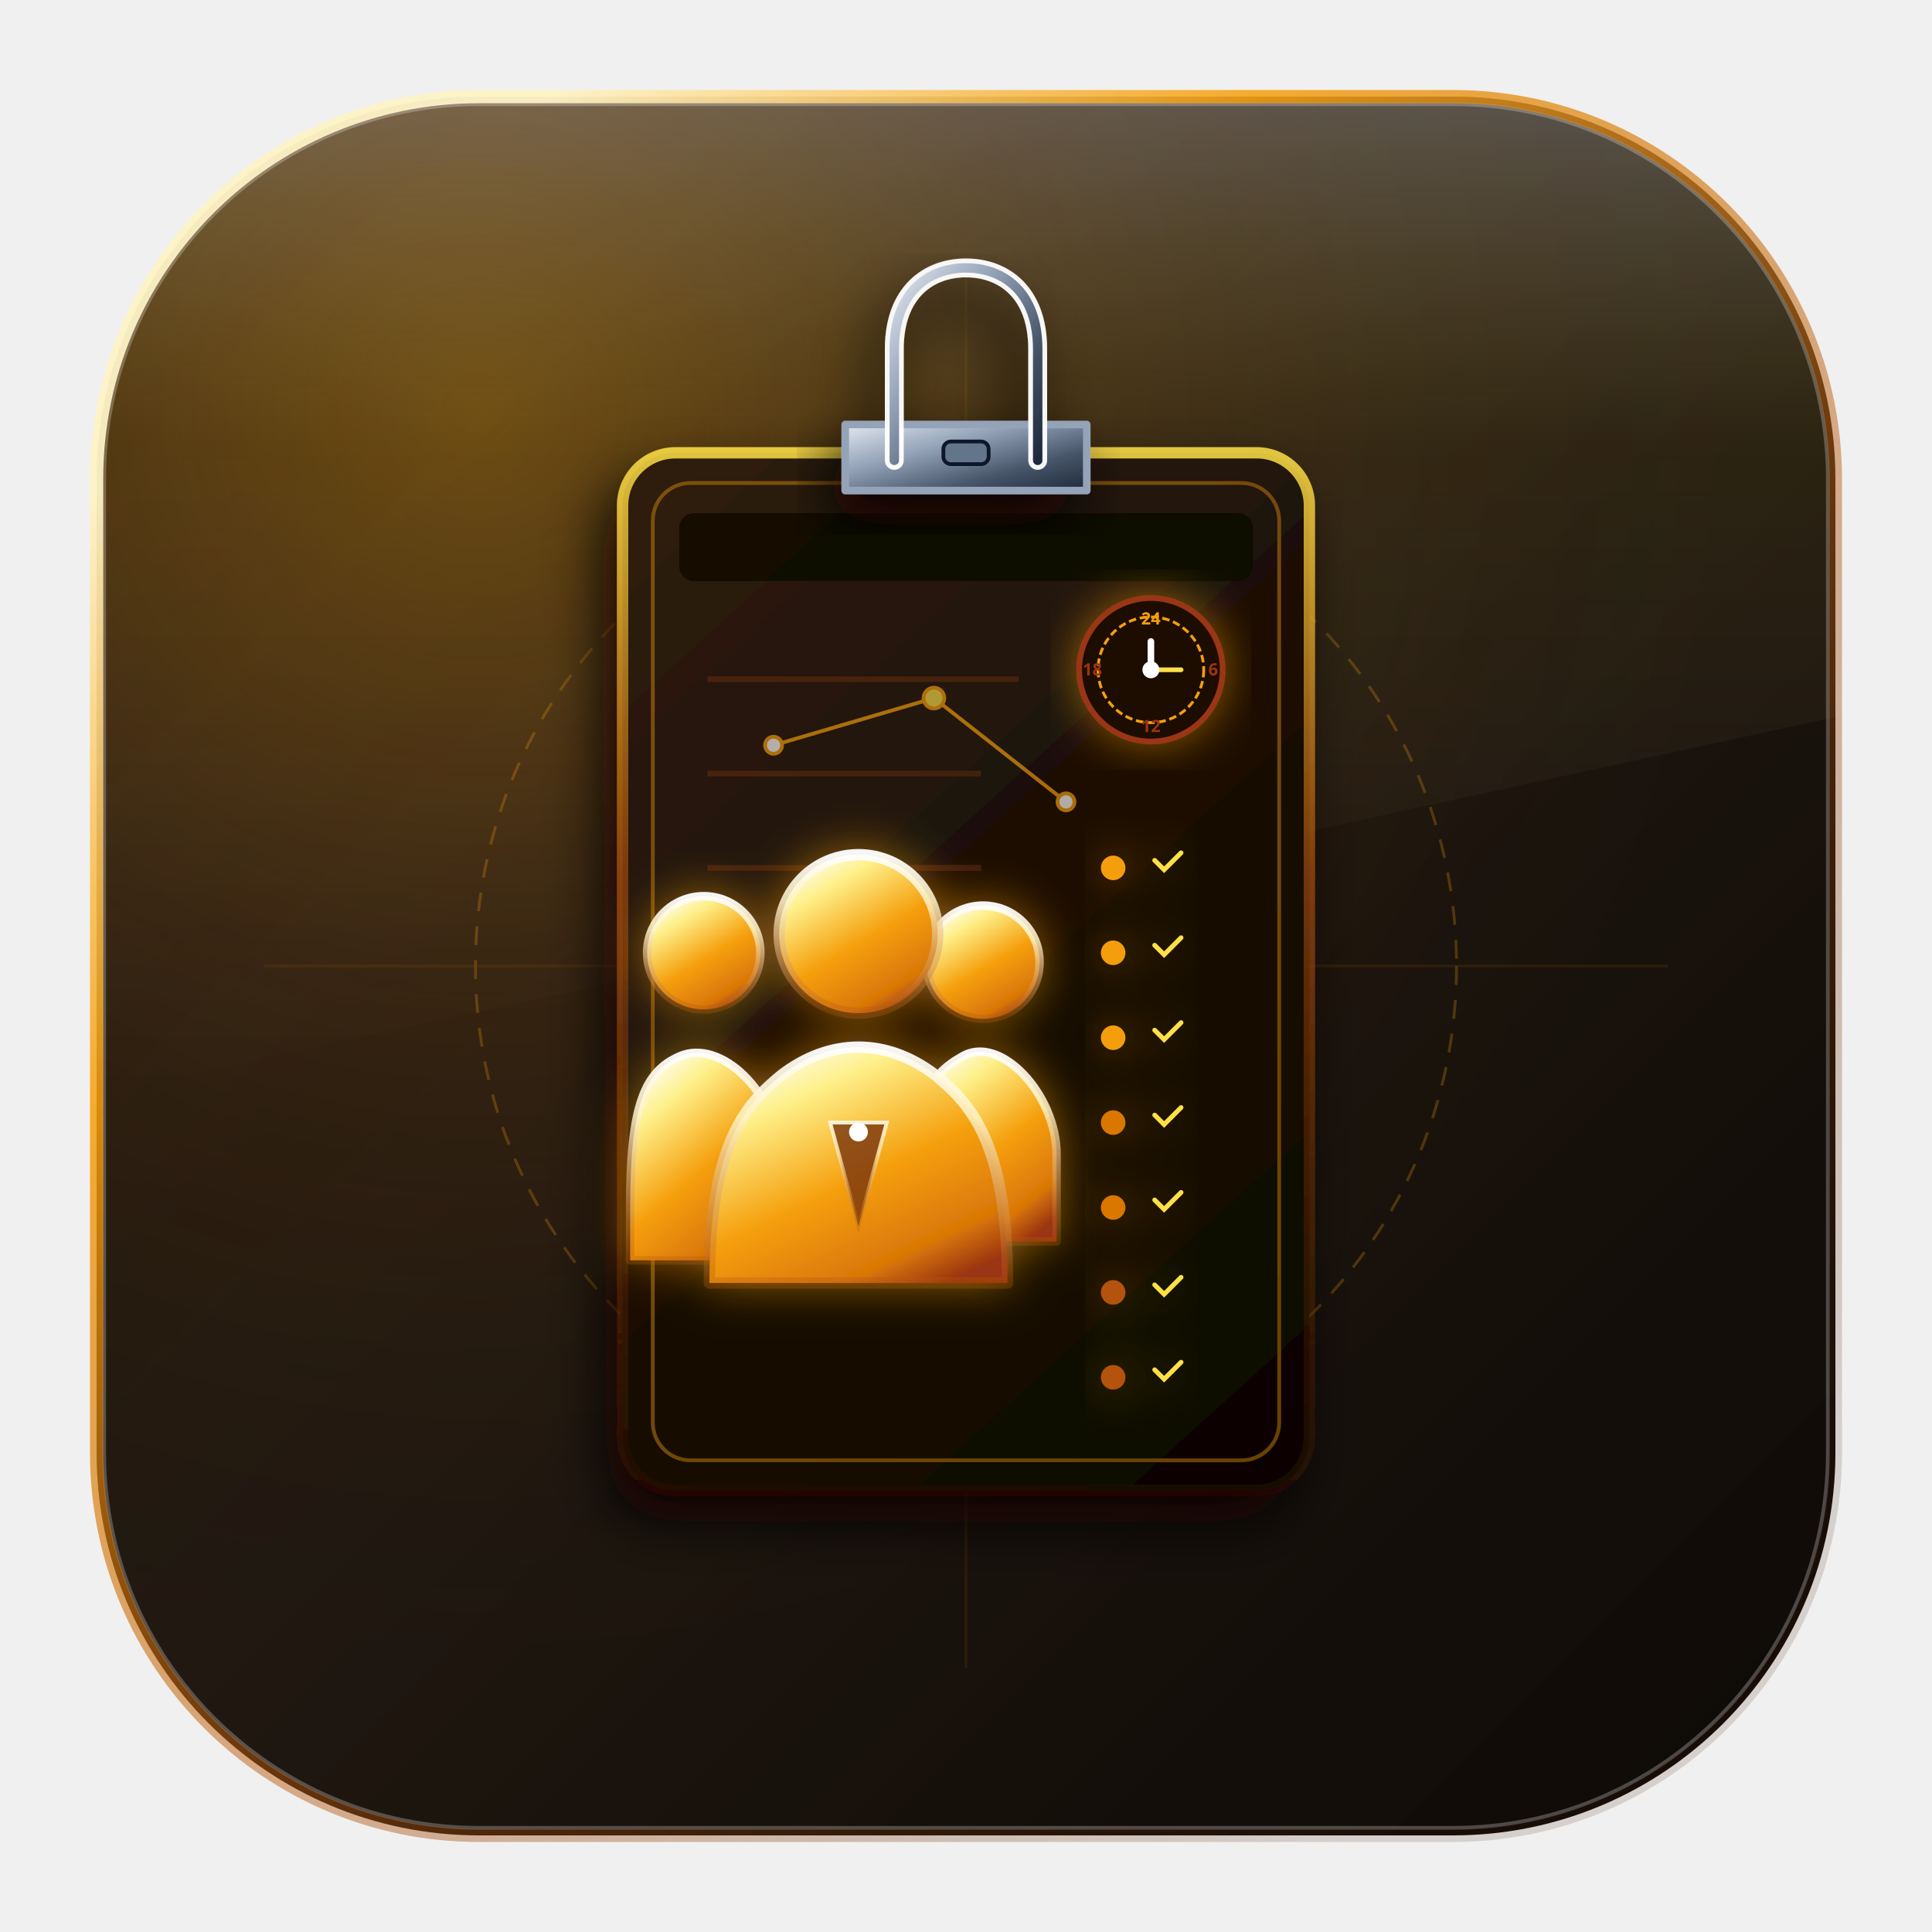
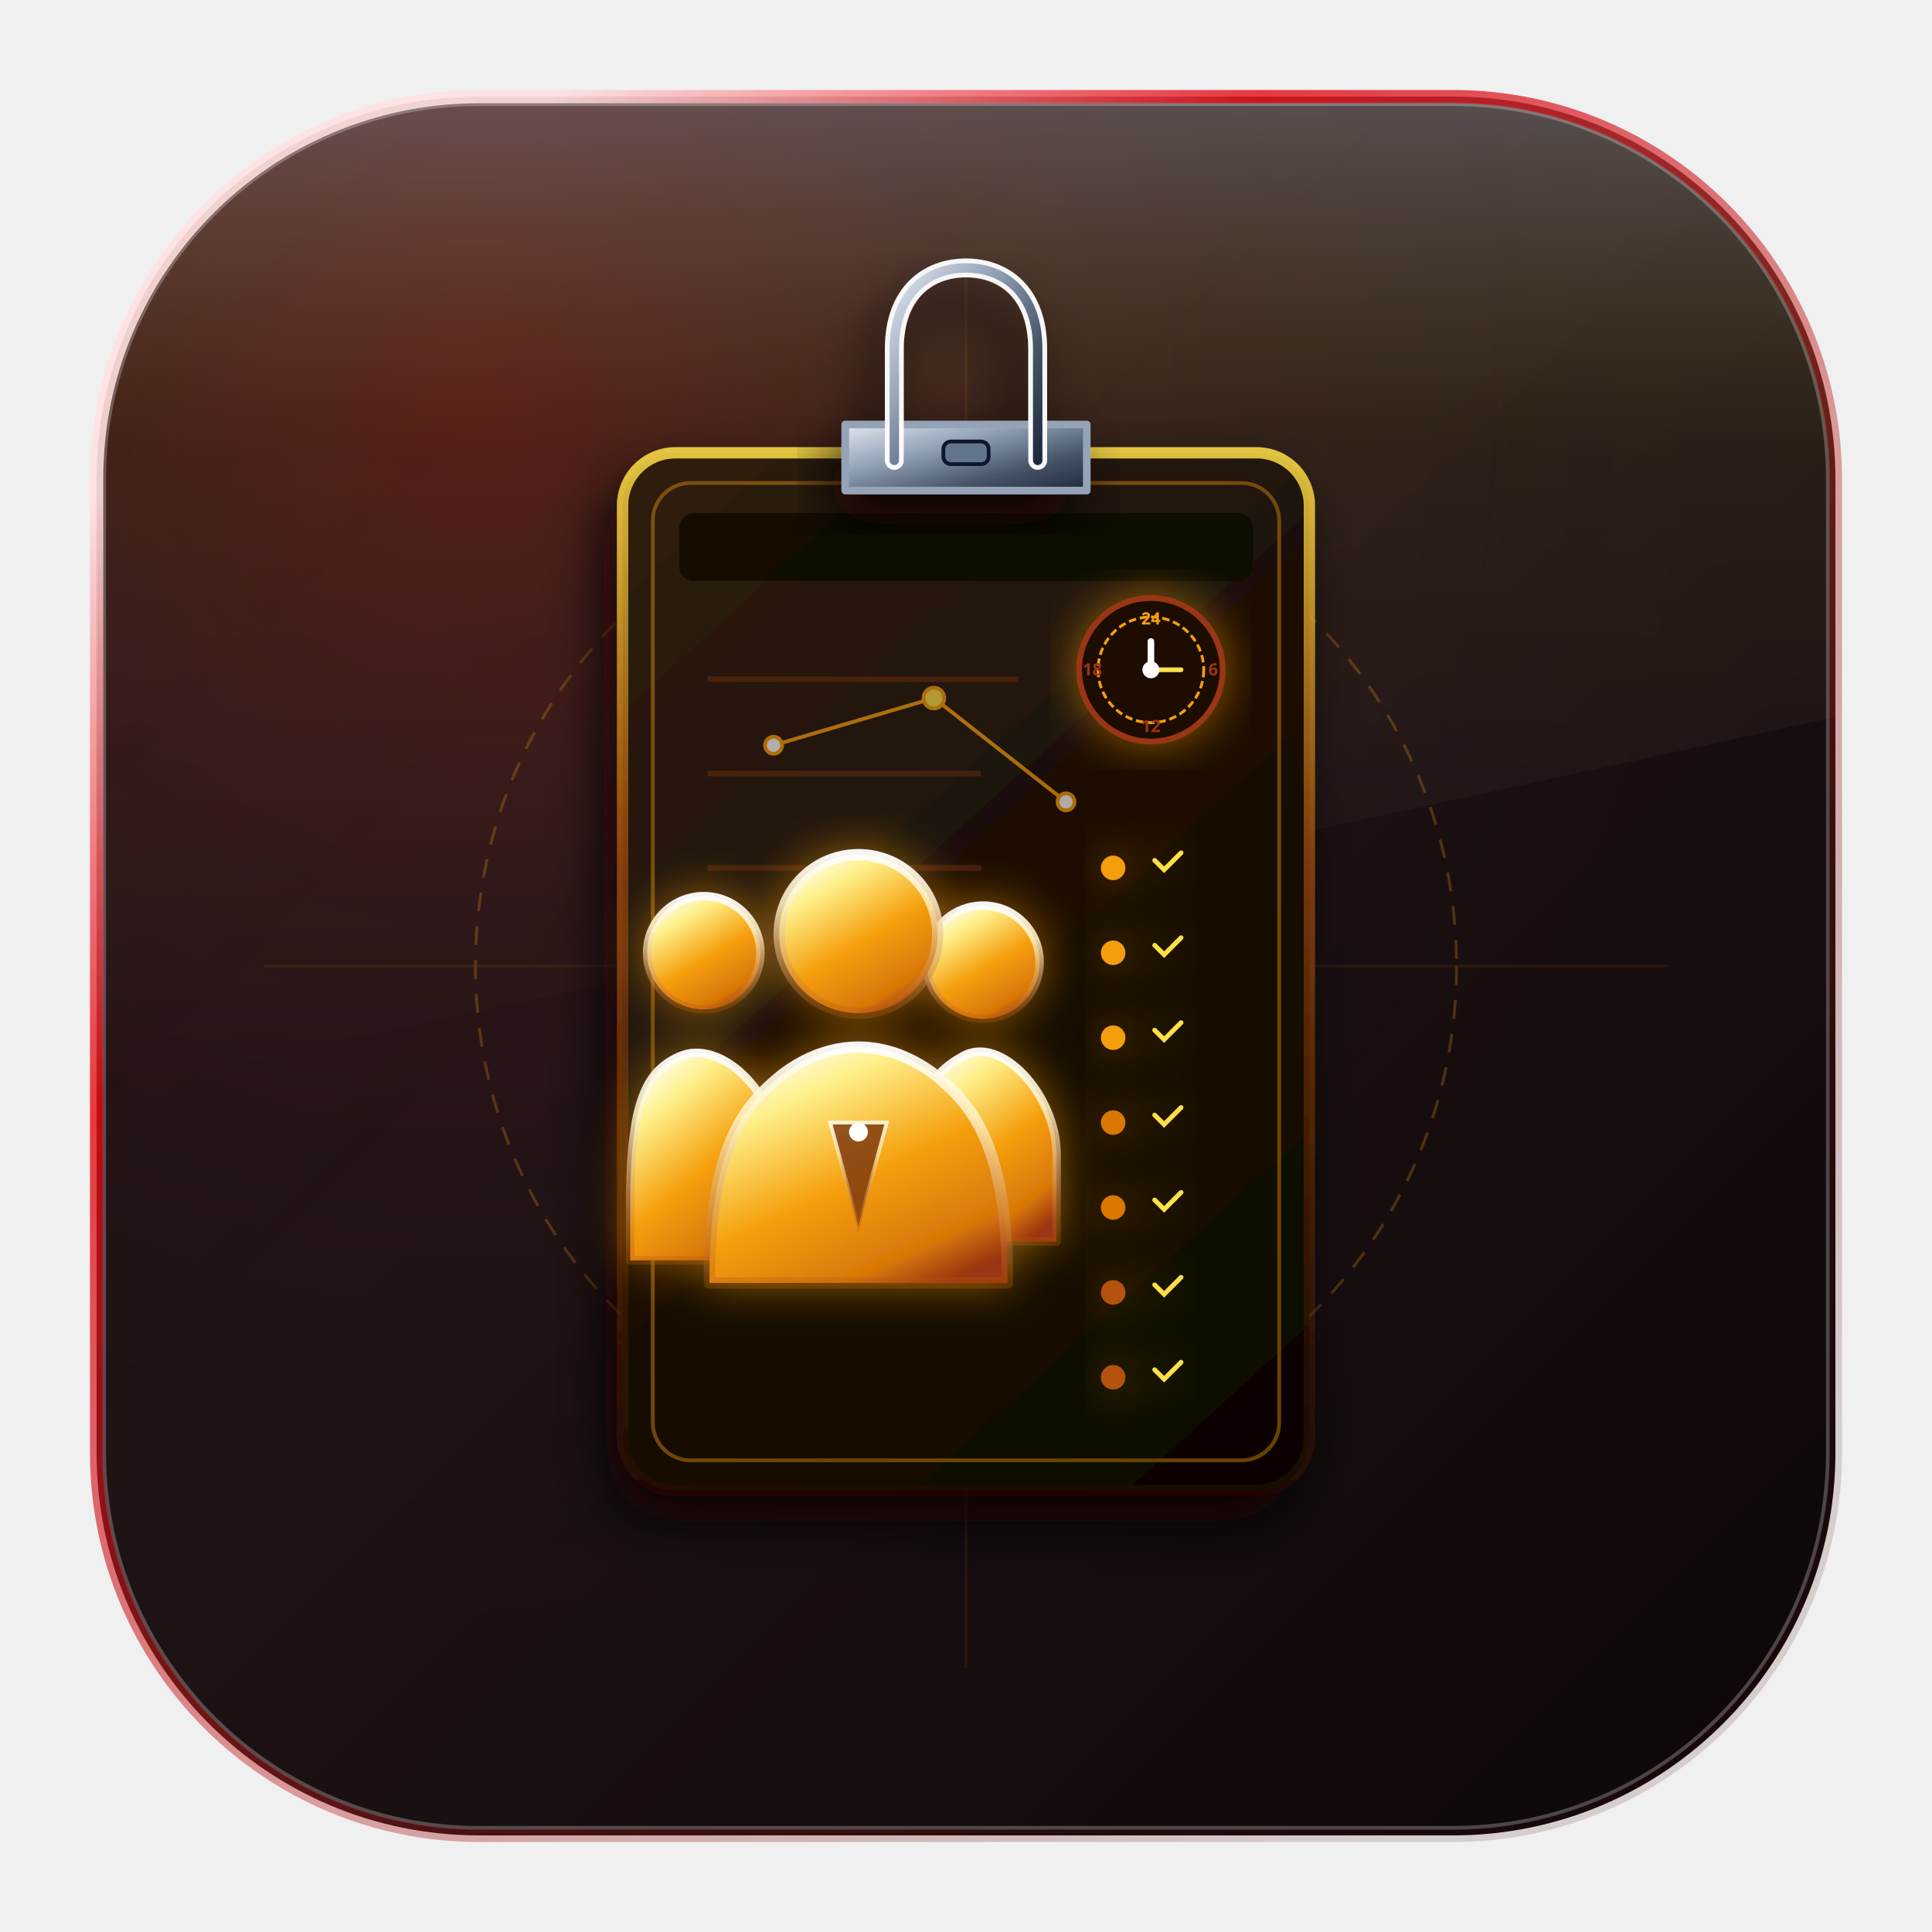
<svg xmlns="http://www.w3.org/2000/svg" viewBox="0 0 1024 1024" width="1024" height="1024">
  <defs>
    <filter id="mapa-shadow-deep" x="-20%" y="-20%" width="140%" height="140%">
      <feDropShadow dx="-8" dy="16" stdDeviation="15" flood-color="#0F0500" flood-opacity="0.92" />
    </filter>
    <filter id="mapa-shadow-team" x="-20%" y="-20%" width="140%" height="140%">
      <feDropShadow dx="-6" dy="12" stdDeviation="10" flood-color="#0F0300" flood-opacity="0.95" />
      <feDropShadow dx="0" dy="0" stdDeviation="12" flood-color="#F59E0B" flood-opacity="0.55" />
    </filter>
    <filter id="mapa-glow-gold" x="-35%" y="-35%" width="170%" height="170%">
      <feDropShadow dx="0" dy="0" stdDeviation="10" flood-color="#FBBF24" flood-opacity="0.9" />
      <feDropShadow dx="0" dy="0" stdDeviation="20" flood-color="#F59E0B" flood-opacity="0.6" />
    </filter>
    <linearGradient id="mapa-glass-base" x1="0%" y1="0%" x2="100%" y2="100%">
-       <stop offset="0%" stop-color="#1F1306" stop-opacity="0.96" />
-       <stop offset="45%" stop-color="#140B03" stop-opacity="0.94" />
-       <stop offset="100%" stop-color="#080401" stop-opacity="0.98" />
+       <stop offset="0%" stop-color="#180A0C" stop-opacity="0.96" />
+       <stop offset="45%" stop-color="#100507" stop-opacity="0.94" />
+       <stop offset="100%" stop-color="#080102" stop-opacity="0.98" />
    </linearGradient>
    <radialGradient id="mapa-glass-glow" cx="22%" cy="18%" r="75%">
-       <stop offset="0%" stop-color="#F59E0B" stop-opacity="0.30" />
-       <stop offset="45%" stop-color="#D97706" stop-opacity="0.10" />
-       <stop offset="100%" stop-color="#1F1306" stop-opacity="0" />
+       <stop offset="0%" stop-color="#E50914" stop-opacity="0.22" />
+       <stop offset="40%" stop-color="#B91C1C" stop-opacity="0.08" />
+       <stop offset="100%" stop-color="#180A0C" stop-opacity="0" />
    </radialGradient>
    <linearGradient id="mapa-rim-border" x1="15%" y1="10%" x2="85%" y2="90%">
-       <stop offset="0%" stop-color="#FEF3C7" stop-opacity="0.95" />
-       <stop offset="25%" stop-color="#F59E0B" stop-opacity="0.85" />
-       <stop offset="60%" stop-color="#B45309" stop-opacity="0.45" />
-       <stop offset="100%" stop-color="#451A03" stop-opacity="0.15" />
+       <stop offset="0%" stop-color="#FEE2E2" stop-opacity="0.9" />
+       <stop offset="25%" stop-color="#E50914" stop-opacity="0.8" />
+       <stop offset="60%" stop-color="#B91C1C" stop-opacity="0.4" />
+       <stop offset="100%" stop-color="#450A0A" stop-opacity="0.15" />
    </linearGradient>
    <linearGradient id="mapa-specular-top" x1="0%" y1="0%" x2="0%" y2="100%">
      <stop offset="0%" stop-color="#FFFFFF" stop-opacity="0.25" />
      <stop offset="35%" stop-color="#FDE047" stop-opacity="0.07" />
      <stop offset="100%" stop-color="#FFFFFF" stop-opacity="0" />
    </linearGradient>
    <linearGradient id="mapa-board-grad" x1="20%" y1="0%" x2="80%" y2="100%">
      <stop offset="0%" stop-color="#2D1C0C" />
      <stop offset="45%" stop-color="#1C1006" />
      <stop offset="100%" stop-color="#0D0602" />
    </linearGradient>
    <linearGradient id="mapa-board-rim" x1="0%" y1="0%" x2="0%" y2="100%">
      <stop offset="0%" stop-color="#FDE047" stop-opacity="0.85" />
      <stop offset="40%" stop-color="#B45309" stop-opacity="0.6" />
      <stop offset="100%" stop-color="#451A03" stop-opacity="0.2" />
    </linearGradient>
    <linearGradient id="mapa-team-gold" x1="20%" y1="0%" x2="80%" y2="100%">
      <stop offset="0%" stop-color="#FFFFFF" />
      <stop offset="20%" stop-color="#FEF08A" />
      <stop offset="55%" stop-color="#F59E0B" />
      <stop offset="85%" stop-color="#D97706" />
      <stop offset="100%" stop-color="#9A3412" />
    </linearGradient>
    <linearGradient id="mapa-team-rim" x1="0%" y1="0%" x2="0%" y2="100%">
      <stop offset="0%" stop-color="#FFFFFF" stop-opacity="0.95" />
      <stop offset="30%" stop-color="#FEF3C7" stop-opacity="0.85" />
      <stop offset="100%" stop-color="#B45309" stop-opacity="0.3" />
    </linearGradient>
    <linearGradient id="mapa-clip-steel" x1="0%" y1="0%" x2="100%" y2="100%">
      <stop offset="0%" stop-color="#E2E8F0" />
      <stop offset="35%" stop-color="#94A3B8" />
      <stop offset="70%" stop-color="#475569" />
      <stop offset="100%" stop-color="#1E293B" />
    </linearGradient>
    <clipPath id="mapa-plaque-clip">
      <rect x="51.2" y="51.2" width="921.6" height="921.6" rx="202.75" ry="202.75" />
    </clipPath>
  </defs>
  <g clip-path="url(#mapa-plaque-clip)">
    <rect x="51.2" y="51.2" width="921.6" height="921.6" fill="url(#mapa-glass-base)" />
    <rect x="51.2" y="51.2" width="921.6" height="921.6" fill="url(#mapa-glass-glow)" />
    <path d="M 51.2 51.2 L 972.8 51.2 L 972.8 380 L 51.2 580 Z" fill="url(#mapa-specular-top)" />
    <g opacity="0.25">
      <line x1="512" y1="140" x2="512" y2="884" stroke="#D97706" stroke-width="1.5" stroke-opacity="0.4" />
      <line x1="140" y1="512" x2="884" y2="512" stroke="#D97706" stroke-width="1.5" stroke-opacity="0.4" />
      <circle cx="512" cy="512" r="260" fill="none" stroke="#F59E0B" stroke-width="1.5" stroke-dasharray="10 8" />
    </g>
    <g id="mapa-symbol-group">
      <g filter="url(#mapa-shadow-deep)">
        <rect x="330" y="240" width="364" height="550" rx="28" ry="28" fill="url(#mapa-board-grad)" stroke="url(#mapa-board-rim)" stroke-width="6" />
        <rect x="346" y="256" width="332" height="518" rx="20" ry="20" fill="none" stroke="#F59E0B" stroke-width="2" stroke-opacity="0.4" />
        <rect x="360" y="272" width="304" height="36" rx="8" ry="8" fill="#0A0401" opacity="0.75" />
        <line x1="375" y1="360" x2="540" y2="360" stroke="#78350F" stroke-width="3" opacity="0.4" />
        <line x1="375" y1="410" x2="520" y2="410" stroke="#78350F" stroke-width="3" opacity="0.4" />
        <line x1="375" y1="460" x2="520" y2="460" stroke="#78350F" stroke-width="3" opacity="0.4" />
      </g>
      <g stroke="#F59E0B" stroke-width="2" opacity="0.65">
        <line x1="410" y1="395" x2="495" y2="370" />
        <line x1="495" y1="370" x2="565" y2="425" />
        <circle cx="410" cy="395" r="4.5" fill="#FFFFFF" />
        <circle cx="495" cy="370" r="5.5" fill="#FDE047" filter="url(#mapa-glow-gold)" />
        <circle cx="565" cy="425" r="4.5" fill="#FFFFFF" />
      </g>
      <g filter="url(#mapa-shadow-team)">
        <circle cx="590" cy="460" r="6.5" fill="#F59E0B" filter="url(#mapa-glow-gold)" />
        <path d="M 612 456 L 617 461 L 626 452" fill="none" stroke="#FDE047" stroke-width="2.5" stroke-linecap="round" />
        <circle cx="590" cy="505" r="6.5" fill="#F59E0B" filter="url(#mapa-glow-gold)" />
        <path d="M 612 501 L 617 506 L 626 497" fill="none" stroke="#FDE047" stroke-width="2.5" stroke-linecap="round" />
        <circle cx="590" cy="550" r="6.5" fill="#F59E0B" filter="url(#mapa-glow-gold)" />
        <path d="M 612 546 L 617 551 L 626 542" fill="none" stroke="#FDE047" stroke-width="2.5" stroke-linecap="round" />
        <circle cx="590" cy="595" r="6.5" fill="#D97706" />
        <path d="M 612 591 L 617 596 L 626 587" fill="none" stroke="#FDE047" stroke-width="2.5" stroke-linecap="round" />
        <circle cx="590" cy="640" r="6.5" fill="#D97706" />
        <path d="M 612 636 L 617 641 L 626 632" fill="none" stroke="#FDE047" stroke-width="2.5" stroke-linecap="round" />
        <circle cx="590" cy="685" r="6.5" fill="#B45309" />
        <path d="M 612 681 L 617 686 L 626 677" fill="none" stroke="#FDE047" stroke-width="2.5" stroke-linecap="round" />
        <circle cx="590" cy="730" r="6.5" fill="#B45309" />
        <path d="M 612 726 L 617 731 L 626 722" fill="none" stroke="#FDE047" stroke-width="2.5" stroke-linecap="round" />
      </g>
      <g filter="url(#mapa-shadow-team)">
        <circle cx="610" cy="355" r="38" fill="#1C0A02" stroke="#9A3412" stroke-width="3" />
        <circle cx="610" cy="355" r="28" fill="none" stroke="#F59E0B" stroke-width="1.5" stroke-dasharray="4 2" />
        <line x1="610" y1="355" x2="610" y2="340" stroke="#FFFFFF" stroke-width="3.5" stroke-linecap="round" />
        <line x1="610" y1="355" x2="626" y2="355" stroke="#FDE047" stroke-width="2.5" stroke-linecap="round" />
        <circle cx="610" cy="355" r="4.5" fill="#FFFFFF" />
        <text x="610" y="331" font-family="system-ui, sans-serif" font-size="9" font-weight="900" fill="#F59E0B" text-anchor="middle">24</text>
        <text x="610" y="388" font-family="system-ui, sans-serif" font-size="9" font-weight="900" fill="#9A3412" text-anchor="middle">12</text>
        <text x="643" y="358" font-family="system-ui, sans-serif" font-size="9" font-weight="900" fill="#9A3412" text-anchor="middle">6</text>
        <text x="579" y="358" font-family="system-ui, sans-serif" font-size="9" font-weight="900" fill="#9A3412" text-anchor="middle">18</text>
      </g>
      <g filter="url(#mapa-shadow-team)">
        <path d="M 334,640                   C 334,585, 342,568, 360,560                   C 382,550, 412,580, 412,610                   C 412,630, 412,652, 412,668                   L 334,668 Z" fill="url(#mapa-team-gold)" stroke="url(#mapa-team-rim)" stroke-width="4.5" stroke-linejoin="round" />
        <circle cx="373" cy="505" r="30" fill="url(#mapa-team-gold)" stroke="url(#mapa-team-rim)" stroke-width="4.5" />
        <path d="M 482,646                   C 482,585, 492,570, 510,560                   C 530,548, 560,580, 560,612                   C 560,632, 560,642, 560,658                   L 482,658 Z" fill="url(#mapa-team-gold)" stroke="url(#mapa-team-rim)" stroke-width="4.5" stroke-linejoin="round" />
        <circle cx="521" cy="510" r="30" fill="url(#mapa-team-gold)" stroke="url(#mapa-team-rim)" stroke-width="4.5" />
        <path d="M 376,680                   C 376,605, 396,585, 414,570                   C 440,550, 470,550, 496,570                   C 514,585, 534,605, 534,680                   Z" fill="url(#mapa-team-gold)" stroke="url(#mapa-team-rim)" stroke-width="6" stroke-linejoin="round" />
        <circle cx="455" cy="495" r="42" fill="url(#mapa-team-gold)" stroke="url(#mapa-team-rim)" stroke-width="6" />
        <polygon points="440,595 470,595 455,650" fill="#78350F" opacity="0.8" stroke="url(#mapa-team-rim)" stroke-width="2" />
        <circle cx="455" cy="600" r="5" fill="#FFFFFF" />
      </g>
      <g filter="url(#mapa-shadow-deep)">
        <polygon points="448,225 576,225 576,260 448,260" fill="url(#mapa-clip-steel)" stroke="#94A3B8" stroke-width="4" stroke-linejoin="round" />
        <path d="M 474,244 L 474,185 C 474,155, 492,142, 512,142 C 532,142, 550,155, 550,185 L 550,244" fill="none" stroke="#FFFFFF" stroke-width="10" stroke-linecap="round" stroke-linejoin="round" opacity="0.95" />
        <path d="M 474,244 L 474,185 C 474,155, 492,142, 512,142 C 532,142, 550,155, 550,185 L 550,244" fill="none" stroke="url(#mapa-clip-steel)" stroke-width="5" stroke-linecap="round" stroke-linejoin="round" />
        <rect x="500" y="234" width="24" height="12" rx="4" ry="4" fill="#64748B" stroke="#0F172A" stroke-width="2" />
      </g>
    </g>
    <rect x="55.2" y="55.2" width="913.6" height="913.6" rx="198.75" ry="198.75" fill="none" stroke="#FFFFFF" stroke-width="2" stroke-opacity="0.25" />
  </g>
  <rect x="51.2" y="51.2" width="921.6" height="921.6" rx="202.75" ry="202.75" fill="none" stroke="url(#mapa-rim-border)" stroke-width="7" />
</svg>
